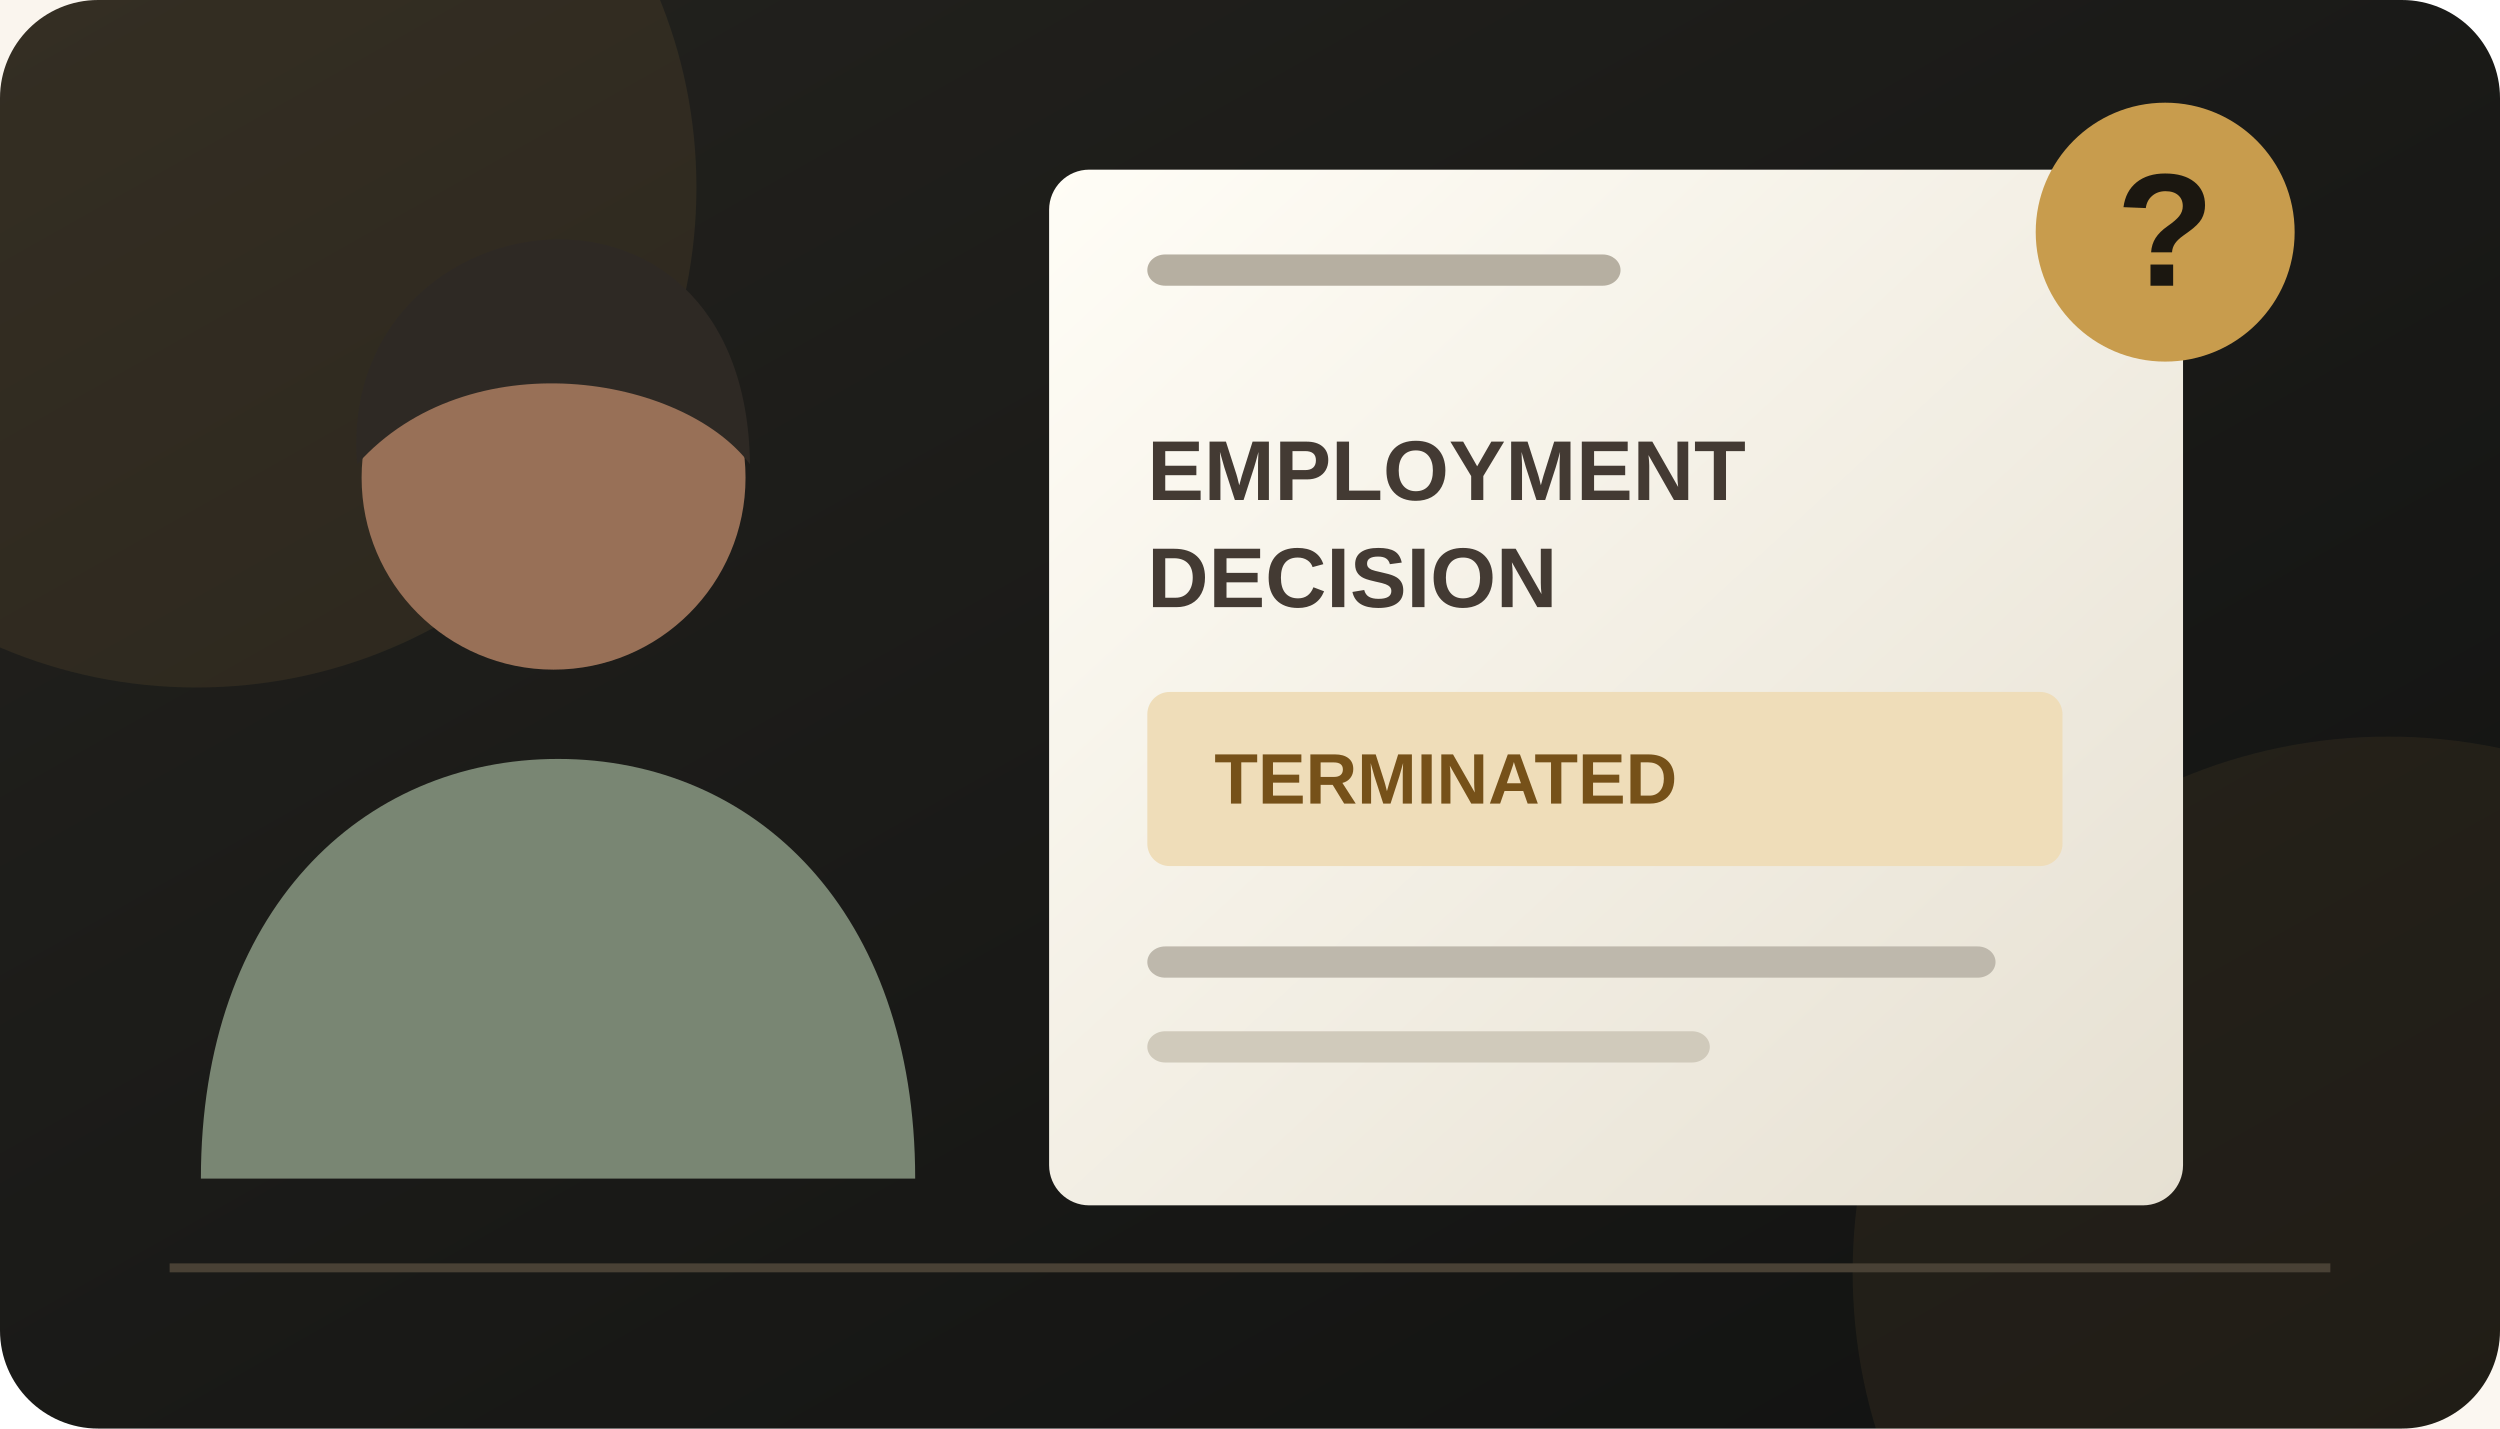
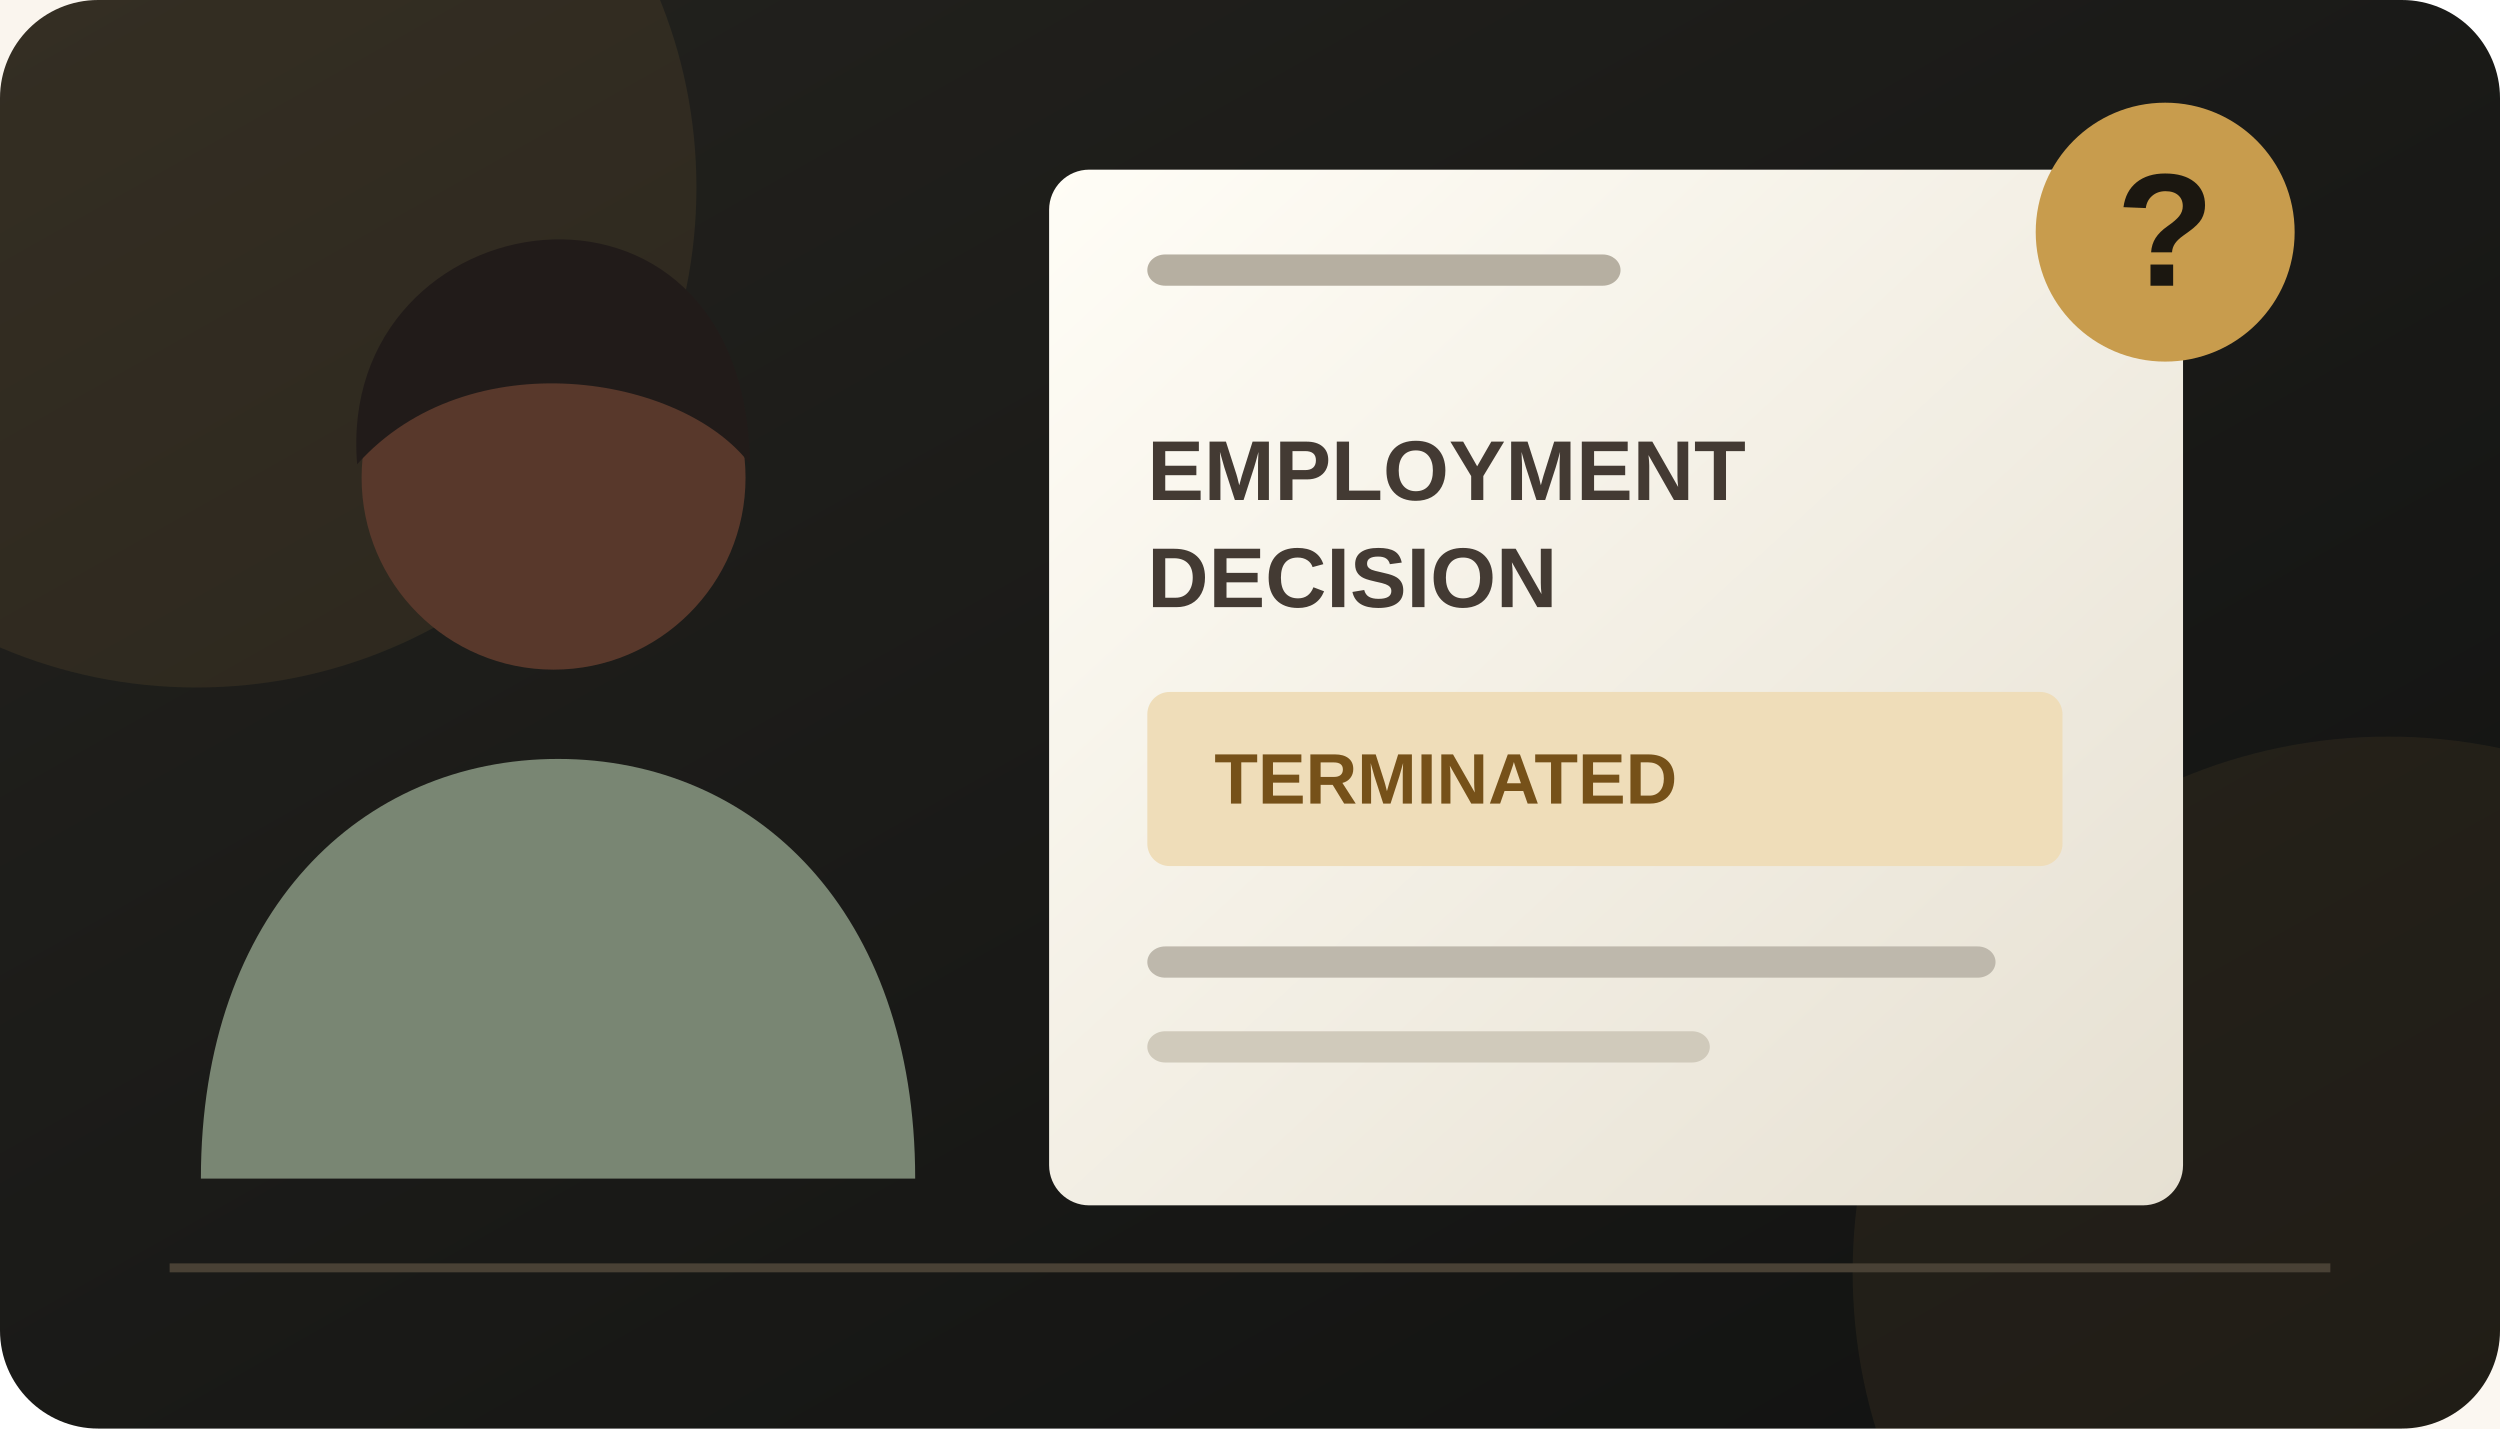
<svg xmlns="http://www.w3.org/2000/svg" width="560" height="320" viewBox="0 0 560 320" role="img" aria-label="Illustration of an employee receiving an unexplained termination notice">
  <defs>
    <linearGradient id="paper" x1="0" y1="0" x2="1" y2="1">
      <stop stop-color="#fffdf6" />
      <stop offset="1" stop-color="#e6e0d2" />
    </linearGradient>
    <linearGradient id="bg" x1="0" y1="0" x2="1" y2="1">
      <stop stop-color="#23221e" />
      <stop offset="1" stop-color="#111211" />
    </linearGradient>
  </defs>
  <rect width="560" height="320" rx="22" fill="url(#bg)" />
  <circle cx="44" cy="42" r="112" fill="#c89c4d" opacity=".10" />
  <circle cx="535" cy="285" r="120" fill="#c89c4d" opacity=".08" />
  <path d="M38 284H522" stroke="#494135" stroke-width="2" />
  <g font-family="Arial,Helvetica,sans-serif">
-     <circle cx="124" cy="107" r="43" fill="#987057" />
-     <path d="M80 104c-5-60 87-74 88 0-15-20-63-28-88 0Z" fill="#2e2924" />
+     <circle cx="124" cy="107" r="43" fill="#58382b" />
+     <path d="M80 104c-5-60 87-74 88 0-15-20-63-28-88 0Z" fill="#211b19" />
    <path d="M45 264c0-60 36-94 80-94s80 34 80 94" fill="#798673" />
    <rect x="235" y="38" width="254" height="232" rx="9" fill="url(#paper)" />
    <rect x="257" y="57" width="106" height="7" rx="4" fill="#b6afa1" />
    <text x="257" y="112" font-size="19" font-weight="bold" fill="#433a33">EMPLOYMENT</text>
    <text x="257" y="136" font-size="19" font-weight="bold" fill="#433a33">DECISION</text>
    <rect x="257" y="155" width="205" height="39" rx="5" fill="#efddb9" />
    <text x="272" y="180" font-size="16" font-weight="bold" fill="#765119">TERMINATED</text>
    <rect x="257" y="212" width="190" height="7" rx="4" fill="#beb8ac" />
    <rect x="257" y="231" width="126" height="7" rx="4" fill="#d0cabb" />
    <circle cx="485" cy="52" r="29" fill="#c89c4d" />
    <text x="485" y="64" text-anchor="middle" font-size="36" font-weight="bold" fill="#1b1710">?</text>
  </g>
</svg>
